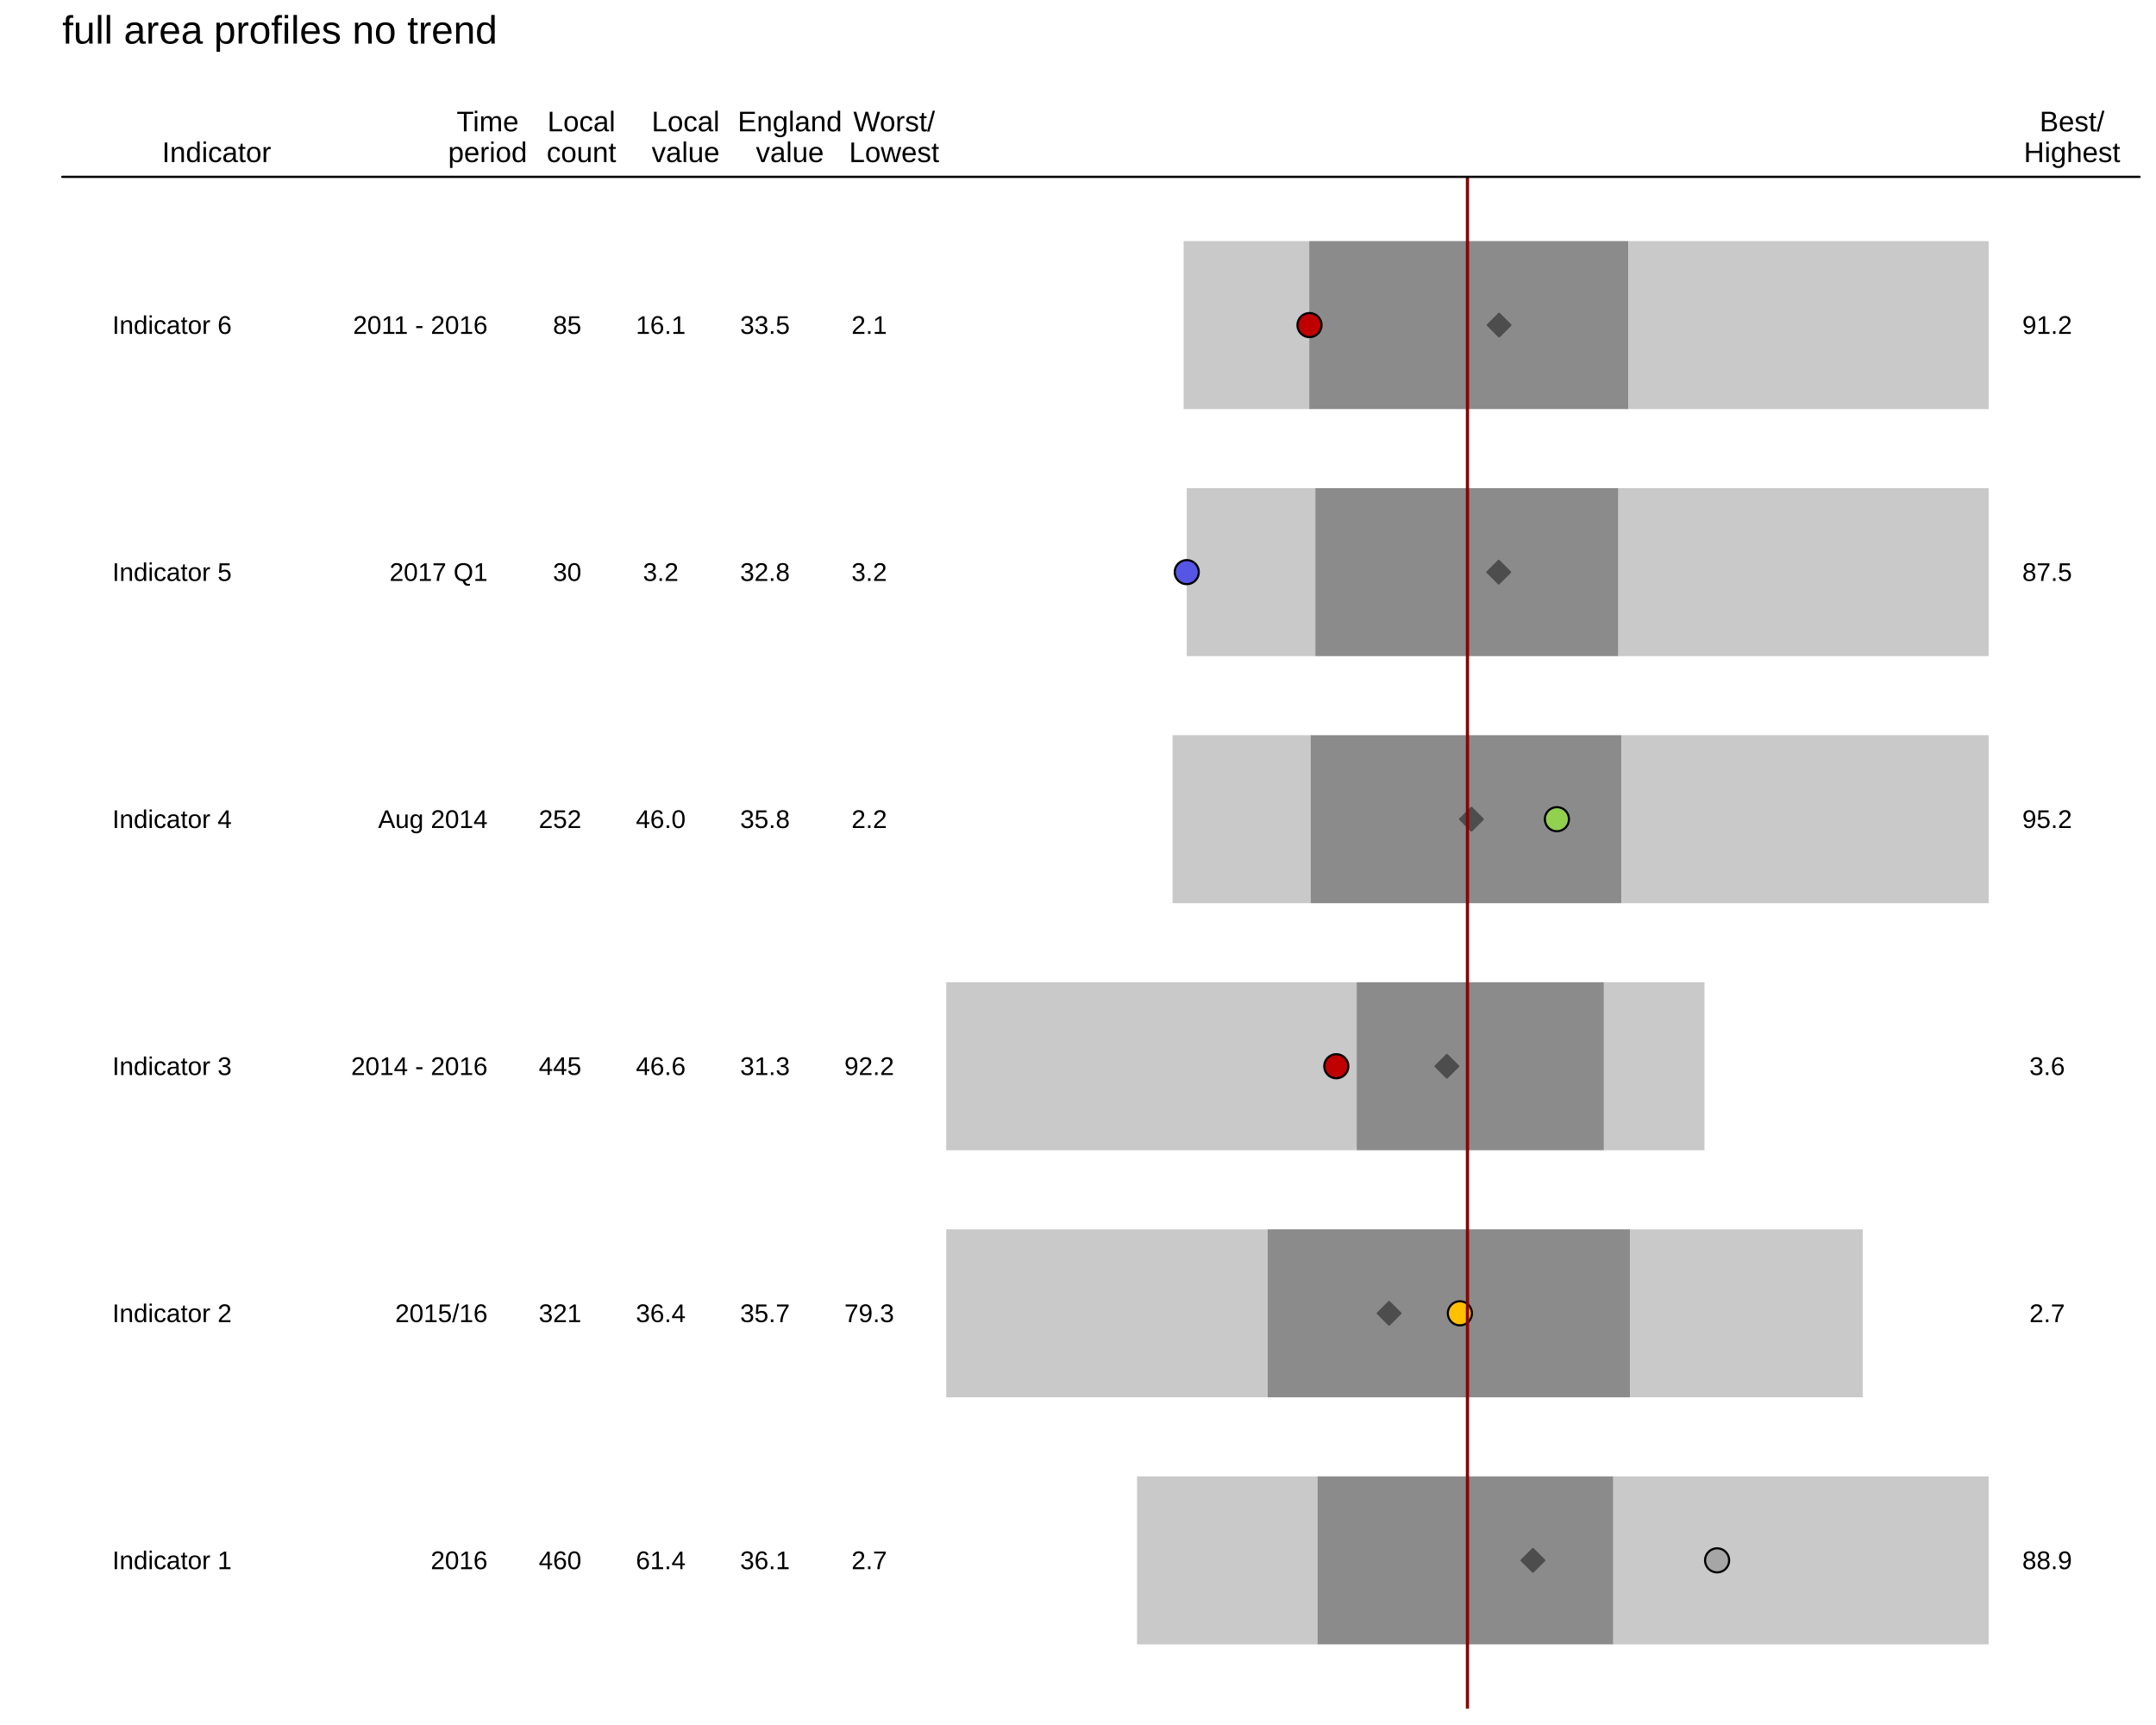
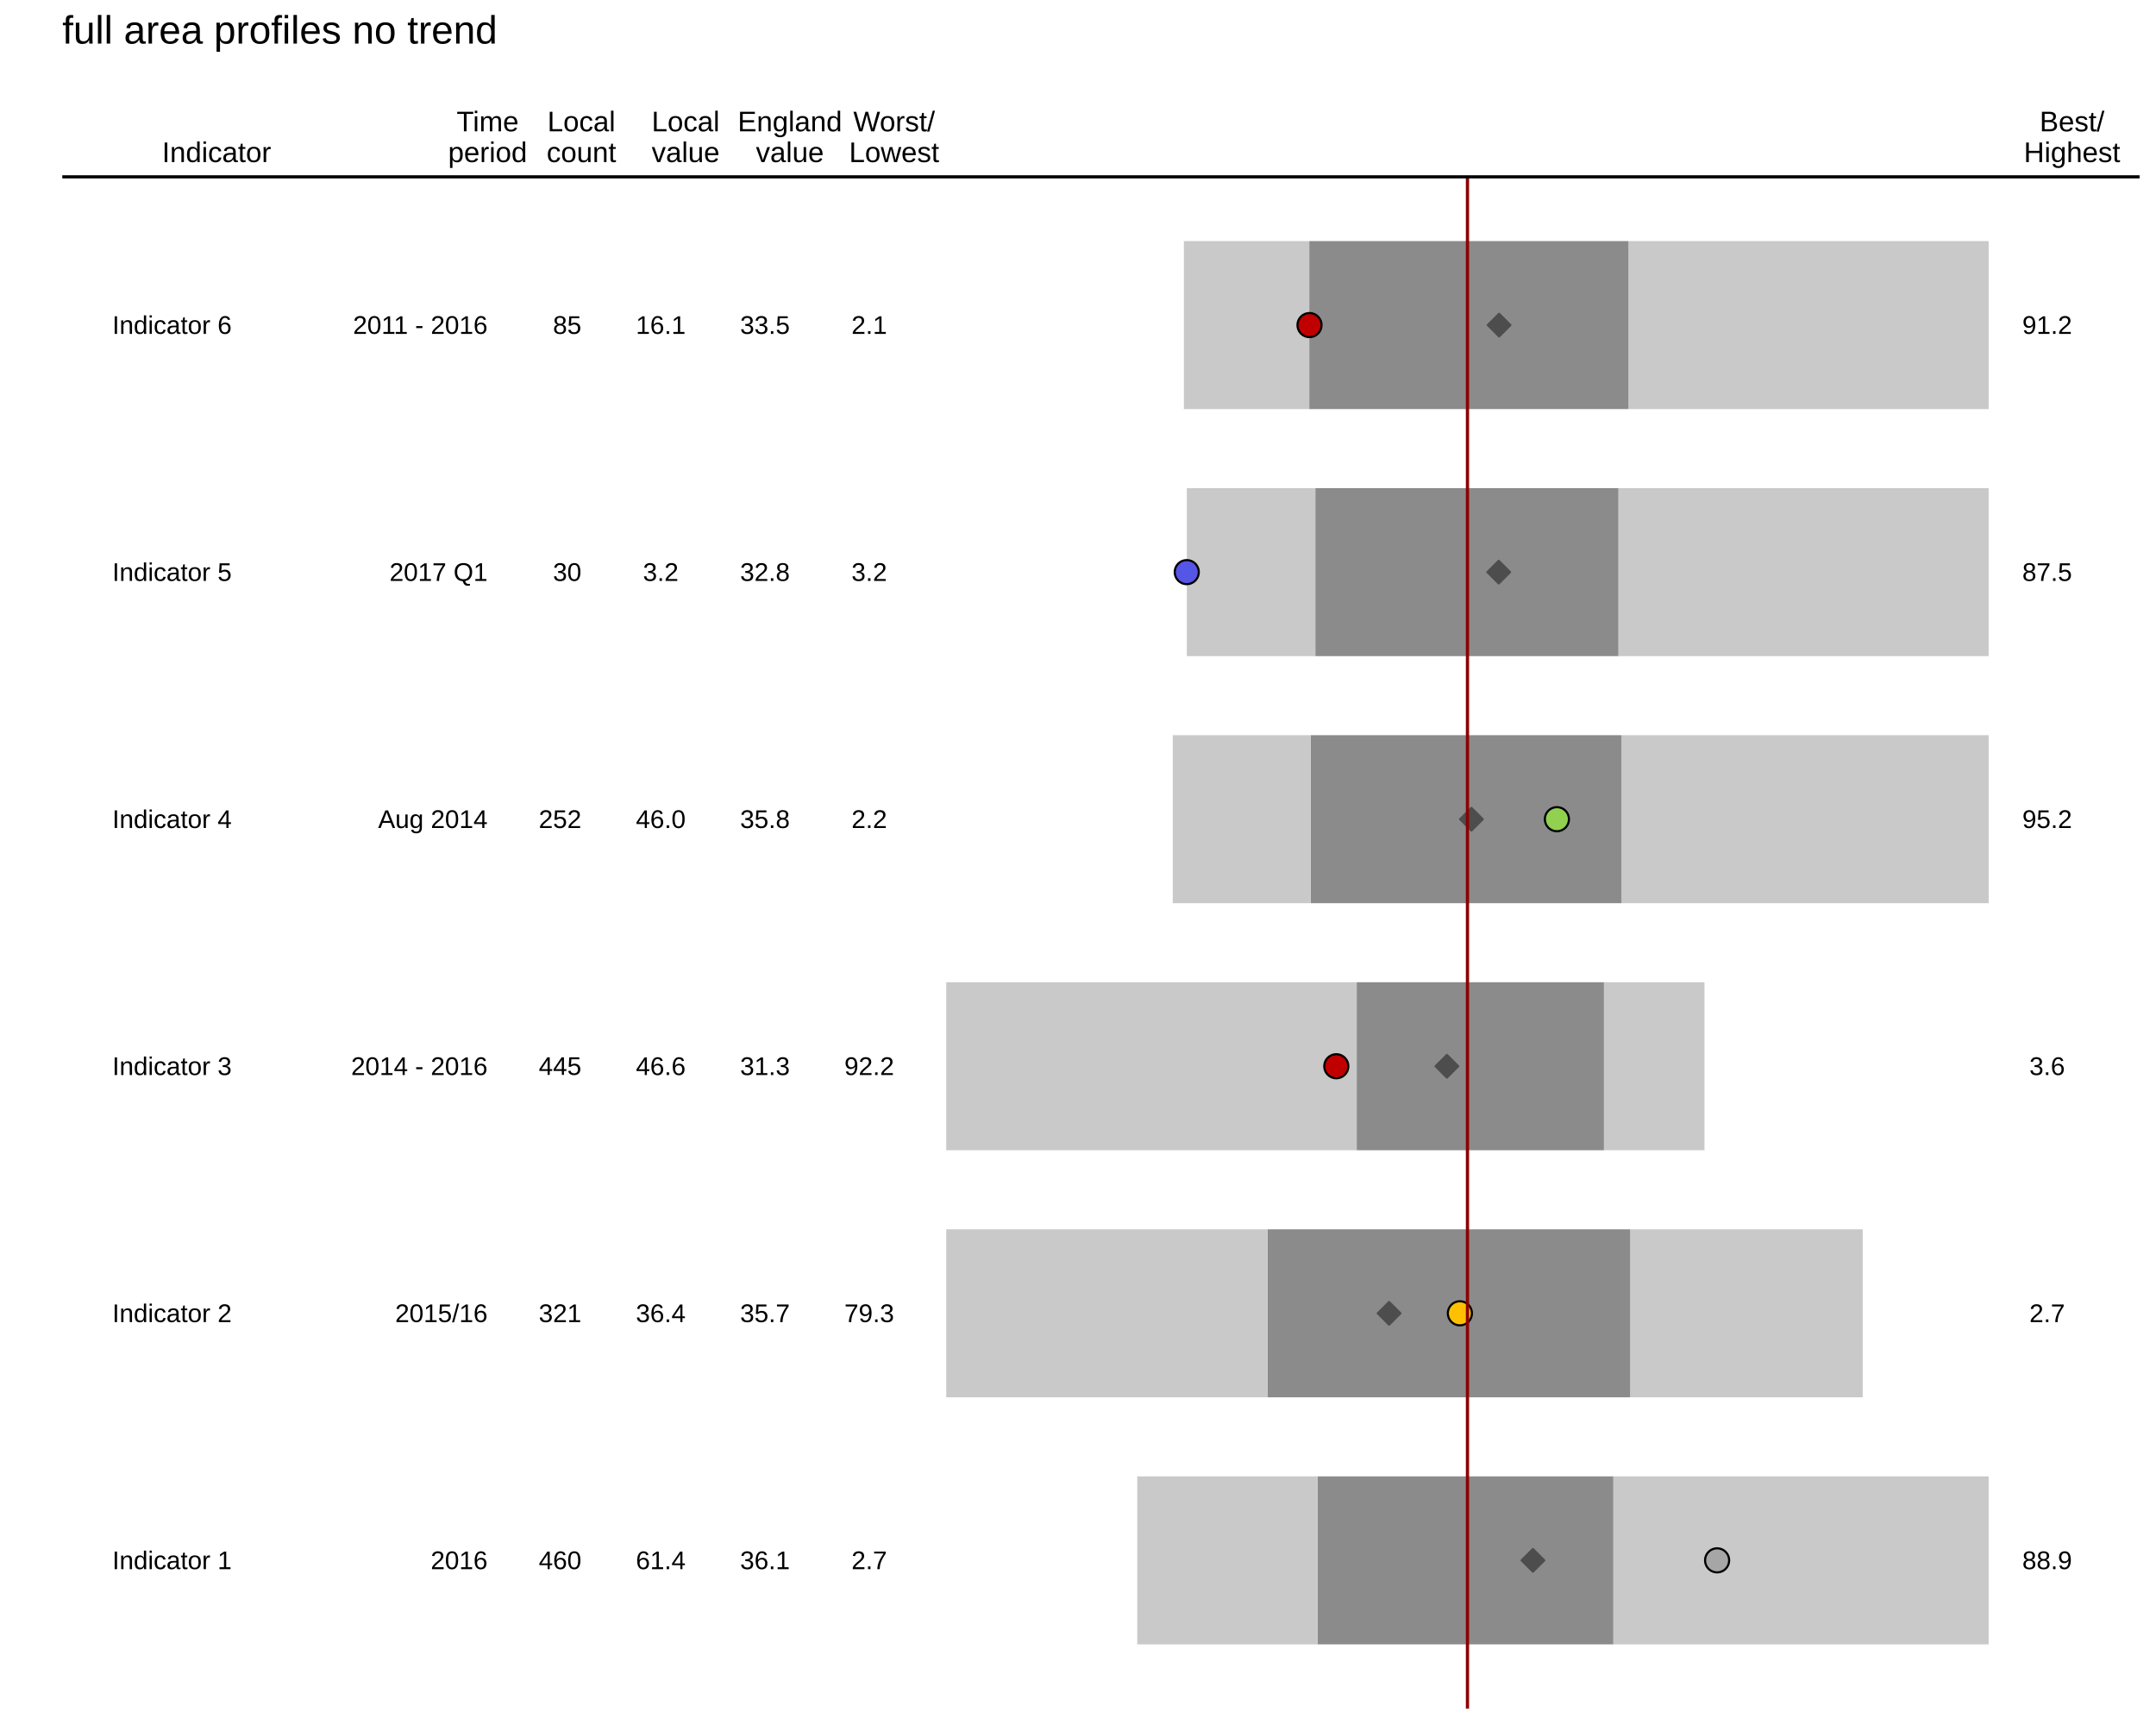
<svg xmlns="http://www.w3.org/2000/svg" viewBox="0 0 720.00 576.00">
  <defs>
    <style type="text/css">
    line, polyline, polygon, path, rect, circle {
      fill: none;
      stroke: #000000;
      stroke-linecap: round;
      stroke-linejoin: round;
      stroke-miterlimit: 10.00;
    }
  </style>
  </defs>
  <rect width="100%" height="100%" style="stroke: none; fill: #FFFFFF;" />
  <defs>
    <clipPath id="cpMjAuODB8NzE0LjUyfDU3MC41Mnw1OS4wNQ==">
      <rect x="20.80" y="59.05" width="693.72" height="511.47" />
    </clipPath>
  </defs>
+   <rect x="538.77" y="492.98" width="125.34" height="56.10" style="stroke-width: 1.07; stroke: none; stroke-linecap: square; stroke-linejoin: miter; fill: #C9C9C9;" clip-path="url(#cpMjAuODB8NzE0LjUyfDU3MC41Mnw1OS4wNQ==)" />
+   <rect x="439.99" y="492.98" width="98.78" height="56.10" style="stroke-width: 1.07; stroke: none; stroke-linecap: square; stroke-linejoin: miter; fill: #8B8B8B;" clip-path="url(#cpMjAuODB8NzE0LjUyfDU3MC41Mnw1OS4wNQ==)" />
+   <rect x="379.72" y="492.98" width="60.27" height="56.10" style="stroke-width: 1.07; stroke: none; stroke-linecap: square; stroke-linejoin: miter; fill: #C9C9C9;" clip-path="url(#cpMjAuODB8NzE0LjUyfDU3MC41Mnw1OS4wNQ==)" />
  <rect x="316.00" y="492.98" width="63.71" height="56.10" style="stroke-width: 1.07; stroke: none; stroke-linecap: square; stroke-linejoin: miter; fill: #FFFFFF;" clip-path="url(#cpMjAuODB8NzE0LjUyfDU3MC41Mnw1OS4wNQ==)" />
-   <rect x="379.72" y="492.98" width="60.27" height="56.10" style="stroke-width: 1.07; stroke: none; stroke-linecap: square; stroke-linejoin: miter; fill: #C9C9C9;" clip-path="url(#cpMjAuODB8NzE0LjUyfDU3MC41Mnw1OS4wNQ==)" />
-   <rect x="439.99" y="492.98" width="98.78" height="56.10" style="stroke-width: 1.07; stroke: none; stroke-linecap: square; stroke-linejoin: miter; fill: #8B8B8B;" clip-path="url(#cpMjAuODB8NzE0LjUyfDU3MC41Mnw1OS4wNQ==)" />
-   <rect x="538.77" y="492.98" width="125.34" height="56.10" style="stroke-width: 1.07; stroke: none; stroke-linecap: square; stroke-linejoin: miter; fill: #C9C9C9;" clip-path="url(#cpMjAuODB8NzE0LjUyfDU3MC41Mnw1OS4wNQ==)" />
+   <rect x="544.37" y="410.48" width="77.69" height="56.10" style="stroke-width: 1.07; stroke: none; stroke-linecap: square; stroke-linejoin: miter; fill: #C9C9C9;" clip-path="url(#cpMjAuODB8NzE0LjUyfDU3MC41Mnw1OS4wNQ==)" />
+   <rect x="423.32" y="410.48" width="121.06" height="56.10" style="stroke-width: 1.07; stroke: none; stroke-linecap: square; stroke-linejoin: miter; fill: #8B8B8B;" clip-path="url(#cpMjAuODB8NzE0LjUyfDU3MC41Mnw1OS4wNQ==)" />
+   <rect x="316.00" y="410.48" width="107.31" height="56.10" style="stroke-width: 1.07; stroke: none; stroke-linecap: square; stroke-linejoin: miter; fill: #C9C9C9;" clip-path="url(#cpMjAuODB8NzE0LjUyfDU3MC41Mnw1OS4wNQ==)" />
  <rect x="316.00" y="410.48" width="0.00" height="56.10" style="stroke-width: 1.07; stroke: none; stroke-linecap: square; stroke-linejoin: miter; fill: #FFFFFF;" clip-path="url(#cpMjAuODB8NzE0LjUyfDU3MC41Mnw1OS4wNQ==)" />
-   <rect x="316.00" y="410.48" width="107.31" height="56.10" style="stroke-width: 1.07; stroke: none; stroke-linecap: square; stroke-linejoin: miter; fill: #C9C9C9;" clip-path="url(#cpMjAuODB8NzE0LjUyfDU3MC41Mnw1OS4wNQ==)" />
-   <rect x="423.32" y="410.48" width="121.06" height="56.10" style="stroke-width: 1.07; stroke: none; stroke-linecap: square; stroke-linejoin: miter; fill: #8B8B8B;" clip-path="url(#cpMjAuODB8NzE0LjUyfDU3MC41Mnw1OS4wNQ==)" />
-   <rect x="544.37" y="410.48" width="77.69" height="56.10" style="stroke-width: 1.07; stroke: none; stroke-linecap: square; stroke-linejoin: miter; fill: #C9C9C9;" clip-path="url(#cpMjAuODB8NzE0LjUyfDU3MC41Mnw1OS4wNQ==)" />
+   <rect x="535.63" y="327.98" width="33.58" height="56.10" style="stroke-width: 1.07; stroke: none; stroke-linecap: square; stroke-linejoin: miter; fill: #C9C9C9;" clip-path="url(#cpMjAuODB8NzE0LjUyfDU3MC41Mnw1OS4wNQ==)" />
+   <rect x="453.06" y="327.98" width="82.58" height="56.10" style="stroke-width: 1.07; stroke: none; stroke-linecap: square; stroke-linejoin: miter; fill: #8B8B8B;" clip-path="url(#cpMjAuODB8NzE0LjUyfDU3MC41Mnw1OS4wNQ==)" />
+   <rect x="316.00" y="327.98" width="137.06" height="56.10" style="stroke-width: 1.07; stroke: none; stroke-linecap: square; stroke-linejoin: miter; fill: #C9C9C9;" clip-path="url(#cpMjAuODB8NzE0LjUyfDU3MC41Mnw1OS4wNQ==)" />
  <rect x="316.00" y="327.98" width="0.00" height="56.10" style="stroke-width: 1.07; stroke: none; stroke-linecap: square; stroke-linejoin: miter; fill: #FFFFFF;" clip-path="url(#cpMjAuODB8NzE0LjUyfDU3MC41Mnw1OS4wNQ==)" />
-   <rect x="316.00" y="327.98" width="137.06" height="56.10" style="stroke-width: 1.07; stroke: none; stroke-linecap: square; stroke-linejoin: miter; fill: #C9C9C9;" clip-path="url(#cpMjAuODB8NzE0LjUyfDU3MC41Mnw1OS4wNQ==)" />
-   <rect x="453.06" y="327.98" width="82.58" height="56.10" style="stroke-width: 1.07; stroke: none; stroke-linecap: square; stroke-linejoin: miter; fill: #8B8B8B;" clip-path="url(#cpMjAuODB8NzE0LjUyfDU3MC41Mnw1OS4wNQ==)" />
-   <rect x="535.63" y="327.98" width="33.58" height="56.10" style="stroke-width: 1.07; stroke: none; stroke-linecap: square; stroke-linejoin: miter; fill: #C9C9C9;" clip-path="url(#cpMjAuODB8NzE0LjUyfDU3MC41Mnw1OS4wNQ==)" />
+   <rect x="541.51" y="245.49" width="122.61" height="56.10" style="stroke-width: 1.07; stroke: none; stroke-linecap: square; stroke-linejoin: miter; fill: #C9C9C9;" clip-path="url(#cpMjAuODB8NzE0LjUyfDU3MC41Mnw1OS4wNQ==)" />
+   <rect x="437.67" y="245.49" width="103.84" height="56.10" style="stroke-width: 1.07; stroke: none; stroke-linecap: square; stroke-linejoin: miter; fill: #8B8B8B;" clip-path="url(#cpMjAuODB8NzE0LjUyfDU3MC41Mnw1OS4wNQ==)" />
+   <rect x="391.58" y="245.49" width="46.08" height="56.10" style="stroke-width: 1.07; stroke: none; stroke-linecap: square; stroke-linejoin: miter; fill: #C9C9C9;" clip-path="url(#cpMjAuODB8NzE0LjUyfDU3MC41Mnw1OS4wNQ==)" />
  <rect x="316.00" y="245.49" width="75.58" height="56.10" style="stroke-width: 1.07; stroke: none; stroke-linecap: square; stroke-linejoin: miter; fill: #FFFFFF;" clip-path="url(#cpMjAuODB8NzE0LjUyfDU3MC41Mnw1OS4wNQ==)" />
-   <rect x="391.58" y="245.49" width="46.08" height="56.10" style="stroke-width: 1.07; stroke: none; stroke-linecap: square; stroke-linejoin: miter; fill: #C9C9C9;" clip-path="url(#cpMjAuODB8NzE0LjUyfDU3MC41Mnw1OS4wNQ==)" />
-   <rect x="437.67" y="245.49" width="103.84" height="56.10" style="stroke-width: 1.07; stroke: none; stroke-linecap: square; stroke-linejoin: miter; fill: #8B8B8B;" clip-path="url(#cpMjAuODB8NzE0LjUyfDU3MC41Mnw1OS4wNQ==)" />
-   <rect x="541.51" y="245.49" width="122.61" height="56.10" style="stroke-width: 1.07; stroke: none; stroke-linecap: square; stroke-linejoin: miter; fill: #C9C9C9;" clip-path="url(#cpMjAuODB8NzE0LjUyfDU3MC41Mnw1OS4wNQ==)" />
+   <rect x="540.47" y="162.99" width="123.64" height="56.10" style="stroke-width: 1.07; stroke: none; stroke-linecap: square; stroke-linejoin: miter; fill: #C9C9C9;" clip-path="url(#cpMjAuODB8NzE0LjUyfDU3MC41Mnw1OS4wNQ==)" />
+   <rect x="439.25" y="162.99" width="101.22" height="56.10" style="stroke-width: 1.07; stroke: none; stroke-linecap: square; stroke-linejoin: miter; fill: #8B8B8B;" clip-path="url(#cpMjAuODB8NzE0LjUyfDU3MC41Mnw1OS4wNQ==)" />
+   <rect x="396.32" y="162.99" width="42.93" height="56.10" style="stroke-width: 1.07; stroke: none; stroke-linecap: square; stroke-linejoin: miter; fill: #C9C9C9;" clip-path="url(#cpMjAuODB8NzE0LjUyfDU3MC41Mnw1OS4wNQ==)" />
  <rect x="316.00" y="162.99" width="80.32" height="56.10" style="stroke-width: 1.07; stroke: none; stroke-linecap: square; stroke-linejoin: miter; fill: #FFFFFF;" clip-path="url(#cpMjAuODB8NzE0LjUyfDU3MC41Mnw1OS4wNQ==)" />
-   <rect x="396.32" y="162.99" width="42.93" height="56.10" style="stroke-width: 1.07; stroke: none; stroke-linecap: square; stroke-linejoin: miter; fill: #C9C9C9;" clip-path="url(#cpMjAuODB8NzE0LjUyfDU3MC41Mnw1OS4wNQ==)" />
-   <rect x="439.25" y="162.99" width="101.22" height="56.10" style="stroke-width: 1.07; stroke: none; stroke-linecap: square; stroke-linejoin: miter; fill: #8B8B8B;" clip-path="url(#cpMjAuODB8NzE0LjUyfDU3MC41Mnw1OS4wNQ==)" />
-   <rect x="540.47" y="162.99" width="123.64" height="56.10" style="stroke-width: 1.07; stroke: none; stroke-linecap: square; stroke-linejoin: miter; fill: #C9C9C9;" clip-path="url(#cpMjAuODB8NzE0LjUyfDU3MC41Mnw1OS4wNQ==)" />
+   <rect x="543.83" y="80.50" width="120.29" height="56.10" style="stroke-width: 1.07; stroke: none; stroke-linecap: square; stroke-linejoin: miter; fill: #C9C9C9;" clip-path="url(#cpMjAuODB8NzE0LjUyfDU3MC41Mnw1OS4wNQ==)" />
+   <rect x="437.22" y="80.50" width="106.61" height="56.10" style="stroke-width: 1.07; stroke: none; stroke-linecap: square; stroke-linejoin: miter; fill: #8B8B8B;" clip-path="url(#cpMjAuODB8NzE0LjUyfDU3MC41Mnw1OS4wNQ==)" />
+   <rect x="395.28" y="80.50" width="41.94" height="56.10" style="stroke-width: 1.07; stroke: none; stroke-linecap: square; stroke-linejoin: miter; fill: #C9C9C9;" clip-path="url(#cpMjAuODB8NzE0LjUyfDU3MC41Mnw1OS4wNQ==)" />
  <rect x="316.00" y="80.50" width="79.28" height="56.10" style="stroke-width: 1.07; stroke: none; stroke-linecap: square; stroke-linejoin: miter; fill: #FFFFFF;" clip-path="url(#cpMjAuODB8NzE0LjUyfDU3MC41Mnw1OS4wNQ==)" />
-   <rect x="395.28" y="80.50" width="41.94" height="56.10" style="stroke-width: 1.07; stroke: none; stroke-linecap: square; stroke-linejoin: miter; fill: #C9C9C9;" clip-path="url(#cpMjAuODB8NzE0LjUyfDU3MC41Mnw1OS4wNQ==)" />
-   <rect x="437.22" y="80.50" width="106.61" height="56.10" style="stroke-width: 1.07; stroke: none; stroke-linecap: square; stroke-linejoin: miter; fill: #8B8B8B;" clip-path="url(#cpMjAuODB8NzE0LjUyfDU3MC41Mnw1OS4wNQ==)" />
-   <rect x="543.83" y="80.50" width="120.29" height="56.10" style="stroke-width: 1.07; stroke: none; stroke-linecap: square; stroke-linejoin: miter; fill: #C9C9C9;" clip-path="url(#cpMjAuODB8NzE0LjUyfDU3MC41Mnw1OS4wNQ==)" />
  <polygon points="511.92,524.81 515.71,521.02 511.92,517.24 508.13,521.02 " style="stroke-width: 0.71; stroke: #4D4D4D; fill: #4D4D4D;" clip-path="url(#cpMjAuODB8NzE0LjUyfDU3MC41Mnw1OS4wNQ==)" />
  <polygon points="463.89,442.32 467.68,438.53 463.89,434.74 460.10,438.53 " style="stroke-width: 0.71; stroke: #4D4D4D; fill: #4D4D4D;" clip-path="url(#cpMjAuODB8NzE0LjUyfDU3MC41Mnw1OS4wNQ==)" />
  <polygon points="483.19,359.82 486.98,356.03 483.19,352.25 479.40,356.03 " style="stroke-width: 0.71; stroke: #4D4D4D; fill: #4D4D4D;" clip-path="url(#cpMjAuODB8NzE0LjUyfDU3MC41Mnw1OS4wNQ==)" />
  <polygon points="491.38,277.33 495.17,273.54 491.38,269.75 487.59,273.54 " style="stroke-width: 0.71; stroke: #4D4D4D; fill: #4D4D4D;" clip-path="url(#cpMjAuODB8NzE0LjUyfDU3MC41Mnw1OS4wNQ==)" />
  <polygon points="500.50,194.83 504.29,191.04 500.50,187.26 496.71,191.04 " style="stroke-width: 0.71; stroke: #4D4D4D; fill: #4D4D4D;" clip-path="url(#cpMjAuODB8NzE0LjUyfDU3MC41Mnw1OS4wNQ==)" />
  <polygon points="500.63,112.34 504.41,108.55 500.63,104.76 496.84,108.55 " style="stroke-width: 0.71; stroke: #4D4D4D; fill: #4D4D4D;" clip-path="url(#cpMjAuODB8NzE0LjUyfDU3MC41Mnw1OS4wNQ==)" />
  <circle cx="573.43" cy="521.02" r="3.02pt" style="stroke-width: 0.71; fill: #A6A6A6;" clip-path="url(#cpMjAuODB8NzE0LjUyfDU3MC41Mnw1OS4wNQ==)" />
  <circle cx="487.53" cy="438.53" r="3.02pt" style="stroke-width: 0.71; fill: #FFC000;" clip-path="url(#cpMjAuODB8NzE0LjUyfDU3MC41Mnw1OS4wNQ==)" />
  <circle cx="446.26" cy="356.03" r="3.02pt" style="stroke-width: 0.71; fill: #C00000;" clip-path="url(#cpMjAuODB8NzE0LjUyfDU3MC41Mnw1OS4wNQ==)" />
  <circle cx="519.93" cy="273.54" r="3.02pt" style="stroke-width: 0.71; fill: #92D050;" clip-path="url(#cpMjAuODB8NzE0LjUyfDU3MC41Mnw1OS4wNQ==)" />
  <circle cx="396.32" cy="191.04" r="3.02pt" style="stroke-width: 0.71; fill: #5555E6;" clip-path="url(#cpMjAuODB8NzE0LjUyfDU3MC41Mnw1OS4wNQ==)" />
  <circle cx="437.31" cy="108.55" r="3.02pt" style="stroke-width: 0.71; fill: #C00000;" clip-path="url(#cpMjAuODB8NzE0LjUyfDU3MC41Mnw1OS4wNQ==)" />
  <line x1="490.06" y1="570.52" x2="490.06" y2="59.05" style="stroke-width: 1.07; stroke: #8B0000; stroke-linecap: butt;" clip-path="url(#cpMjAuODB8NzE0LjUyfDU3MC41Mnw1OS4wNQ==)" />
  <g clip-path="url(#cpMjAuODB8NzE0LjUyfDU3MC41Mnw1OS4wNQ==)">
    <text x="675.34" y="523.96" style="font-size: 8.54px; font-family: Liberation Sans;" textLength="16.62px" lengthAdjust="spacingAndGlyphs">88.9</text>
  </g>
  <g clip-path="url(#cpMjAuODB8NzE0LjUyfDU3MC41Mnw1OS4wNQ==)">
    <text x="284.35" y="523.96" style="font-size: 8.54px; font-family: Liberation Sans;" textLength="14.25px" lengthAdjust="spacingAndGlyphs">2.7 </text>
  </g>
  <g clip-path="url(#cpMjAuODB8NzE0LjUyfDU3MC41Mnw1OS4wNQ==)">
    <text x="677.71" y="441.47" style="font-size: 8.54px; font-family: Liberation Sans;" textLength="14.25px" lengthAdjust="spacingAndGlyphs">2.7 </text>
  </g>
  <g clip-path="url(#cpMjAuODB8NzE0LjUyfDU3MC41Mnw1OS4wNQ==)">
    <text x="281.97" y="441.47" style="font-size: 8.54px; font-family: Liberation Sans;" textLength="16.62px" lengthAdjust="spacingAndGlyphs">79.3</text>
  </g>
  <g clip-path="url(#cpMjAuODB8NzE0LjUyfDU3MC41Mnw1OS4wNQ==)">
    <text x="677.71" y="358.97" style="font-size: 8.54px; font-family: Liberation Sans;" textLength="14.25px" lengthAdjust="spacingAndGlyphs">3.6 </text>
  </g>
  <g clip-path="url(#cpMjAuODB8NzE0LjUyfDU3MC41Mnw1OS4wNQ==)">
    <text x="281.97" y="358.97" style="font-size: 8.54px; font-family: Liberation Sans;" textLength="16.62px" lengthAdjust="spacingAndGlyphs">92.2</text>
  </g>
  <g clip-path="url(#cpMjAuODB8NzE0LjUyfDU3MC41Mnw1OS4wNQ==)">
    <text x="675.34" y="276.48" style="font-size: 8.54px; font-family: Liberation Sans;" textLength="16.62px" lengthAdjust="spacingAndGlyphs">95.2</text>
  </g>
  <g clip-path="url(#cpMjAuODB8NzE0LjUyfDU3MC41Mnw1OS4wNQ==)">
    <text x="284.35" y="276.48" style="font-size: 8.54px; font-family: Liberation Sans;" textLength="14.25px" lengthAdjust="spacingAndGlyphs">2.2 </text>
  </g>
  <g clip-path="url(#cpMjAuODB8NzE0LjUyfDU3MC41Mnw1OS4wNQ==)">
    <text x="675.34" y="193.98" style="font-size: 8.54px; font-family: Liberation Sans;" textLength="16.62px" lengthAdjust="spacingAndGlyphs">87.5</text>
  </g>
  <g clip-path="url(#cpMjAuODB8NzE0LjUyfDU3MC41Mnw1OS4wNQ==)">
    <text x="284.35" y="193.98" style="font-size: 8.54px; font-family: Liberation Sans;" textLength="14.25px" lengthAdjust="spacingAndGlyphs">3.2 </text>
  </g>
  <g clip-path="url(#cpMjAuODB8NzE0LjUyfDU3MC41Mnw1OS4wNQ==)">
    <text x="675.34" y="111.49" style="font-size: 8.54px; font-family: Liberation Sans;" textLength="16.62px" lengthAdjust="spacingAndGlyphs">91.2</text>
  </g>
  <g clip-path="url(#cpMjAuODB8NzE0LjUyfDU3MC41Mnw1OS4wNQ==)">
    <text x="284.35" y="111.49" style="font-size: 8.54px; font-family: Liberation Sans;" textLength="14.25px" lengthAdjust="spacingAndGlyphs">2.1 </text>
  </g>
  <g clip-path="url(#cpMjAuODB8NzE0LjUyfDU3MC41Mnw1OS4wNQ==)">
    <text x="247.16" y="523.96" style="font-size: 8.54px; font-family: Liberation Sans;" textLength="16.62px" lengthAdjust="spacingAndGlyphs">36.1</text>
  </g>
  <g clip-path="url(#cpMjAuODB8NzE0LjUyfDU3MC41Mnw1OS4wNQ==)">
    <text x="247.16" y="441.47" style="font-size: 8.54px; font-family: Liberation Sans;" textLength="16.62px" lengthAdjust="spacingAndGlyphs">35.7</text>
  </g>
  <g clip-path="url(#cpMjAuODB8NzE0LjUyfDU3MC41Mnw1OS4wNQ==)">
    <text x="247.16" y="358.97" style="font-size: 8.54px; font-family: Liberation Sans;" textLength="16.62px" lengthAdjust="spacingAndGlyphs">31.3</text>
  </g>
  <g clip-path="url(#cpMjAuODB8NzE0LjUyfDU3MC41Mnw1OS4wNQ==)">
    <text x="247.16" y="276.48" style="font-size: 8.54px; font-family: Liberation Sans;" textLength="16.62px" lengthAdjust="spacingAndGlyphs">35.8</text>
  </g>
  <g clip-path="url(#cpMjAuODB8NzE0LjUyfDU3MC41Mnw1OS4wNQ==)">
    <text x="247.16" y="193.98" style="font-size: 8.54px; font-family: Liberation Sans;" textLength="16.62px" lengthAdjust="spacingAndGlyphs">32.8</text>
  </g>
  <g clip-path="url(#cpMjAuODB8NzE0LjUyfDU3MC41Mnw1OS4wNQ==)">
    <text x="247.16" y="111.49" style="font-size: 8.54px; font-family: Liberation Sans;" textLength="16.62px" lengthAdjust="spacingAndGlyphs">33.5</text>
  </g>
  <g clip-path="url(#cpMjAuODB8NzE0LjUyfDU3MC41Mnw1OS4wNQ==)">
    <text x="212.35" y="523.96" style="font-size: 8.54px; font-family: Liberation Sans;" textLength="16.62px" lengthAdjust="spacingAndGlyphs">61.4</text>
  </g>
  <g clip-path="url(#cpMjAuODB8NzE0LjUyfDU3MC41Mnw1OS4wNQ==)">
    <text x="212.35" y="441.47" style="font-size: 8.54px; font-family: Liberation Sans;" textLength="16.62px" lengthAdjust="spacingAndGlyphs">36.4</text>
  </g>
  <g clip-path="url(#cpMjAuODB8NzE0LjUyfDU3MC41Mnw1OS4wNQ==)">
    <text x="212.35" y="358.97" style="font-size: 8.54px; font-family: Liberation Sans;" textLength="16.62px" lengthAdjust="spacingAndGlyphs">46.6</text>
  </g>
  <g clip-path="url(#cpMjAuODB8NzE0LjUyfDU3MC41Mnw1OS4wNQ==)">
    <text x="212.35" y="276.48" style="font-size: 8.54px; font-family: Liberation Sans;" textLength="16.62px" lengthAdjust="spacingAndGlyphs">46.0</text>
  </g>
  <g clip-path="url(#cpMjAuODB8NzE0LjUyfDU3MC41Mnw1OS4wNQ==)">
    <text x="214.72" y="193.98" style="font-size: 8.54px; font-family: Liberation Sans;" textLength="14.25px" lengthAdjust="spacingAndGlyphs">3.2 </text>
  </g>
  <g clip-path="url(#cpMjAuODB8NzE0LjUyfDU3MC41Mnw1OS4wNQ==)">
    <text x="212.35" y="111.49" style="font-size: 8.54px; font-family: Liberation Sans;" textLength="16.62px" lengthAdjust="spacingAndGlyphs">16.1</text>
  </g>
  <g clip-path="url(#cpMjAuODB8NzE0LjUyfDU3MC41Mnw1OS4wNQ==)">
    <text x="179.91" y="523.96" style="font-size: 8.54px; font-family: Liberation Sans;" textLength="14.25px" lengthAdjust="spacingAndGlyphs">460</text>
  </g>
  <g clip-path="url(#cpMjAuODB8NzE0LjUyfDU3MC41Mnw1OS4wNQ==)">
    <text x="179.91" y="441.47" style="font-size: 8.54px; font-family: Liberation Sans;" textLength="14.25px" lengthAdjust="spacingAndGlyphs">321</text>
  </g>
  <g clip-path="url(#cpMjAuODB8NzE0LjUyfDU3MC41Mnw1OS4wNQ==)">
    <text x="179.91" y="358.93" style="font-size: 8.54px; font-family: Liberation Sans;" textLength="14.25px" lengthAdjust="spacingAndGlyphs">445</text>
  </g>
  <g clip-path="url(#cpMjAuODB8NzE0LjUyfDU3MC41Mnw1OS4wNQ==)">
    <text x="179.91" y="276.48" style="font-size: 8.54px; font-family: Liberation Sans;" textLength="14.25px" lengthAdjust="spacingAndGlyphs">252</text>
  </g>
  <g clip-path="url(#cpMjAuODB8NzE0LjUyfDU3MC41Mnw1OS4wNQ==)">
    <text x="184.66" y="193.98" style="font-size: 8.54px; font-family: Liberation Sans;" textLength="9.50px" lengthAdjust="spacingAndGlyphs">30</text>
  </g>
  <g clip-path="url(#cpMjAuODB8NzE0LjUyfDU3MC41Mnw1OS4wNQ==)">
    <text x="184.66" y="111.49" style="font-size: 8.54px; font-family: Liberation Sans;" textLength="9.50px" lengthAdjust="spacingAndGlyphs">85</text>
  </g>
  <g clip-path="url(#cpMjAuODB8NzE0LjUyfDU3MC41Mnw1OS4wNQ==)">
    <text x="143.83" y="523.96" style="font-size: 8.54px; font-family: Liberation Sans;" textLength="19.00px" lengthAdjust="spacingAndGlyphs">2016</text>
  </g>
  <g clip-path="url(#cpMjAuODB8NzE0LjUyfDU3MC41Mnw1OS4wNQ==)">
    <text x="131.96" y="441.47" style="font-size: 8.54px; font-family: Liberation Sans;" textLength="30.88px" lengthAdjust="spacingAndGlyphs">2015/16</text>
  </g>
  <g clip-path="url(#cpMjAuODB8NzE0LjUyfDU3MC41Mnw1OS4wNQ==)">
    <text x="117.24" y="358.97" style="font-size: 8.54px; font-family: Liberation Sans;" textLength="45.59px" lengthAdjust="spacingAndGlyphs">2014 - 2016</text>
  </g>
  <g clip-path="url(#cpMjAuODB8NzE0LjUyfDU3MC41Mnw1OS4wNQ==)">
    <text x="126.27" y="276.48" style="font-size: 8.54px; font-family: Liberation Sans;" textLength="36.56px" lengthAdjust="spacingAndGlyphs">Aug 2014</text>
  </g>
  <g clip-path="url(#cpMjAuODB8NzE0LjUyfDU3MC41Mnw1OS4wNQ==)">
    <text x="130.07" y="193.98" style="font-size: 8.54px; font-family: Liberation Sans;" textLength="32.77px" lengthAdjust="spacingAndGlyphs">2017 Q1</text>
  </g>
  <g clip-path="url(#cpMjAuODB8NzE0LjUyfDU3MC41Mnw1OS4wNQ==)">
    <text x="117.88" y="111.49" style="font-size: 8.54px; font-family: Liberation Sans;" textLength="44.95px" lengthAdjust="spacingAndGlyphs">2011 - 2016</text>
  </g>
  <g clip-path="url(#cpMjAuODB8NzE0LjUyfDU3MC41Mnw1OS4wNQ==)">
    <text x="37.51" y="523.96" style="font-size: 8.54px; font-family: Liberation Sans;" textLength="39.88px" lengthAdjust="spacingAndGlyphs">Indicator 1</text>
  </g>
  <g clip-path="url(#cpMjAuODB8NzE0LjUyfDU3MC41Mnw1OS4wNQ==)">
    <text x="37.51" y="441.47" style="font-size: 8.54px; font-family: Liberation Sans;" textLength="39.88px" lengthAdjust="spacingAndGlyphs">Indicator 2</text>
  </g>
  <g clip-path="url(#cpMjAuODB8NzE0LjUyfDU3MC41Mnw1OS4wNQ==)">
    <text x="37.51" y="358.97" style="font-size: 8.54px; font-family: Liberation Sans;" textLength="39.88px" lengthAdjust="spacingAndGlyphs">Indicator 3</text>
  </g>
  <g clip-path="url(#cpMjAuODB8NzE0LjUyfDU3MC41Mnw1OS4wNQ==)">
    <text x="37.51" y="276.48" style="font-size: 8.54px; font-family: Liberation Sans;" textLength="39.88px" lengthAdjust="spacingAndGlyphs">Indicator 4</text>
  </g>
  <g clip-path="url(#cpMjAuODB8NzE0LjUyfDU3MC41Mnw1OS4wNQ==)">
    <text x="37.51" y="193.98" style="font-size: 8.54px; font-family: Liberation Sans;" textLength="39.88px" lengthAdjust="spacingAndGlyphs">Indicator 5</text>
  </g>
  <g clip-path="url(#cpMjAuODB8NzE0LjUyfDU3MC41Mnw1OS4wNQ==)">
    <text x="37.51" y="111.49" style="font-size: 8.54px; font-family: Liberation Sans;" textLength="39.88px" lengthAdjust="spacingAndGlyphs">Indicator 6</text>
  </g>
  <defs>
    <clipPath id="cpMC4wMHw3MjAuMDB8NTc2LjAwfDAuMDA=">
      <rect x="0.00" y="0.00" width="720.00" height="576.00" />
    </clipPath>
  </defs>
-   <polyline points="20.80,59.05 714.52,59.05 " style="stroke-width: 0.75;" clip-path="url(#cpMC4wMHw3MjAuMDB8NTc2LjAwfDAuMDA=)" />
+   <polyline points="20.80,59.05 714.52,59.05 " style="stroke-width: 1.07; stroke-linecap: butt;" clip-path="url(#cpMC4wMHw3MjAuMDB8NTc2LjAwfDAuMDA=)" />
  <g clip-path="url(#cpMC4wMHw3MjAuMDB8NTc2LjAwfDAuMDA=)">
    <text x="54.11" y="54.12" style="font-size: 9.50px; font-family: Liberation Sans;" textLength="36.42px" lengthAdjust="spacingAndGlyphs">Indicator</text>
  </g>
  <g clip-path="url(#cpMC4wMHw3MjAuMDB8NTc2LjAwfDAuMDA=)">
    <text x="152.47" y="43.85" style="font-size: 9.50px; font-family: Liberation Sans;" textLength="20.73px" lengthAdjust="spacingAndGlyphs">Time</text>
  </g>
  <g clip-path="url(#cpMC4wMHw3MjAuMDB8NTc2LjAwfDAuMDA=)">
    <text x="149.64" y="54.12" style="font-size: 9.50px; font-family: Liberation Sans;" textLength="26.39px" lengthAdjust="spacingAndGlyphs">period</text>
  </g>
  <g clip-path="url(#cpMC4wMHw3MjAuMDB8NTc2LjAwfDAuMDA=)">
    <text x="182.81" y="43.85" style="font-size: 9.50px; font-family: Liberation Sans;" textLength="22.70px" lengthAdjust="spacingAndGlyphs">Local</text>
  </g>
  <g clip-path="url(#cpMC4wMHw3MjAuMDB8NTc2LjAwfDAuMDA=)">
    <text x="182.55" y="54.12" style="font-size: 9.50px; font-family: Liberation Sans;" textLength="23.23px" lengthAdjust="spacingAndGlyphs">count</text>
  </g>
  <g clip-path="url(#cpMC4wMHw3MjAuMDB8NTc2LjAwfDAuMDA=)">
    <text x="217.62" y="43.85" style="font-size: 9.50px; font-family: Liberation Sans;" textLength="22.70px" lengthAdjust="spacingAndGlyphs">Local</text>
  </g>
  <g clip-path="url(#cpMC4wMHw3MjAuMDB8NTc2LjAwfDAuMDA=)">
    <text x="217.62" y="54.12" style="font-size: 9.50px; font-family: Liberation Sans;" textLength="22.70px" lengthAdjust="spacingAndGlyphs">value</text>
  </g>
  <g clip-path="url(#cpMC4wMHw3MjAuMDB8NTc2LjAwfDAuMDA=)">
    <text x="246.36" y="43.85" style="font-size: 9.50px; font-family: Liberation Sans;" textLength="34.86px" lengthAdjust="spacingAndGlyphs">England</text>
  </g>
  <g clip-path="url(#cpMC4wMHw3MjAuMDB8NTc2LjAwfDAuMDA=)">
    <text x="252.43" y="54.12" style="font-size: 9.50px; font-family: Liberation Sans;" textLength="22.70px" lengthAdjust="spacingAndGlyphs">value</text>
  </g>
  <g clip-path="url(#cpMC4wMHw3MjAuMDB8NTc2LjAwfDAuMDA=)">
    <text x="284.96" y="43.85" style="font-size: 9.50px; font-family: Liberation Sans;" textLength="27.27px" lengthAdjust="spacingAndGlyphs">Worst/</text>
  </g>
  <g clip-path="url(#cpMC4wMHw3MjAuMDB8NTc2LjAwfDAuMDA=)">
    <text x="283.55" y="54.12" style="font-size: 9.50px; font-family: Liberation Sans;" textLength="30.09px" lengthAdjust="spacingAndGlyphs">Lowest</text>
  </g>
  <g clip-path="url(#cpMC4wMHw3MjAuMDB8NTc2LjAwfDAuMDA=)">
    <text x="681.13" y="43.85" style="font-size: 9.50px; font-family: Liberation Sans;" textLength="21.66px" lengthAdjust="spacingAndGlyphs">Best/</text>
  </g>
  <g clip-path="url(#cpMC4wMHw3MjAuMDB8NTc2LjAwfDAuMDA=)">
    <text x="675.86" y="54.12" style="font-size: 9.50px; font-family: Liberation Sans;" textLength="32.20px" lengthAdjust="spacingAndGlyphs">Highest</text>
  </g>
  <g clip-path="url(#cpMC4wMHw3MjAuMDB8NTc2LjAwfDAuMDA=)">
    <text x="20.80" y="14.56" style="font-size: 13.20px; font-family: Liberation Sans;" textLength="145.05px" lengthAdjust="spacingAndGlyphs">full area profiles no trend</text>
  </g>
</svg>
